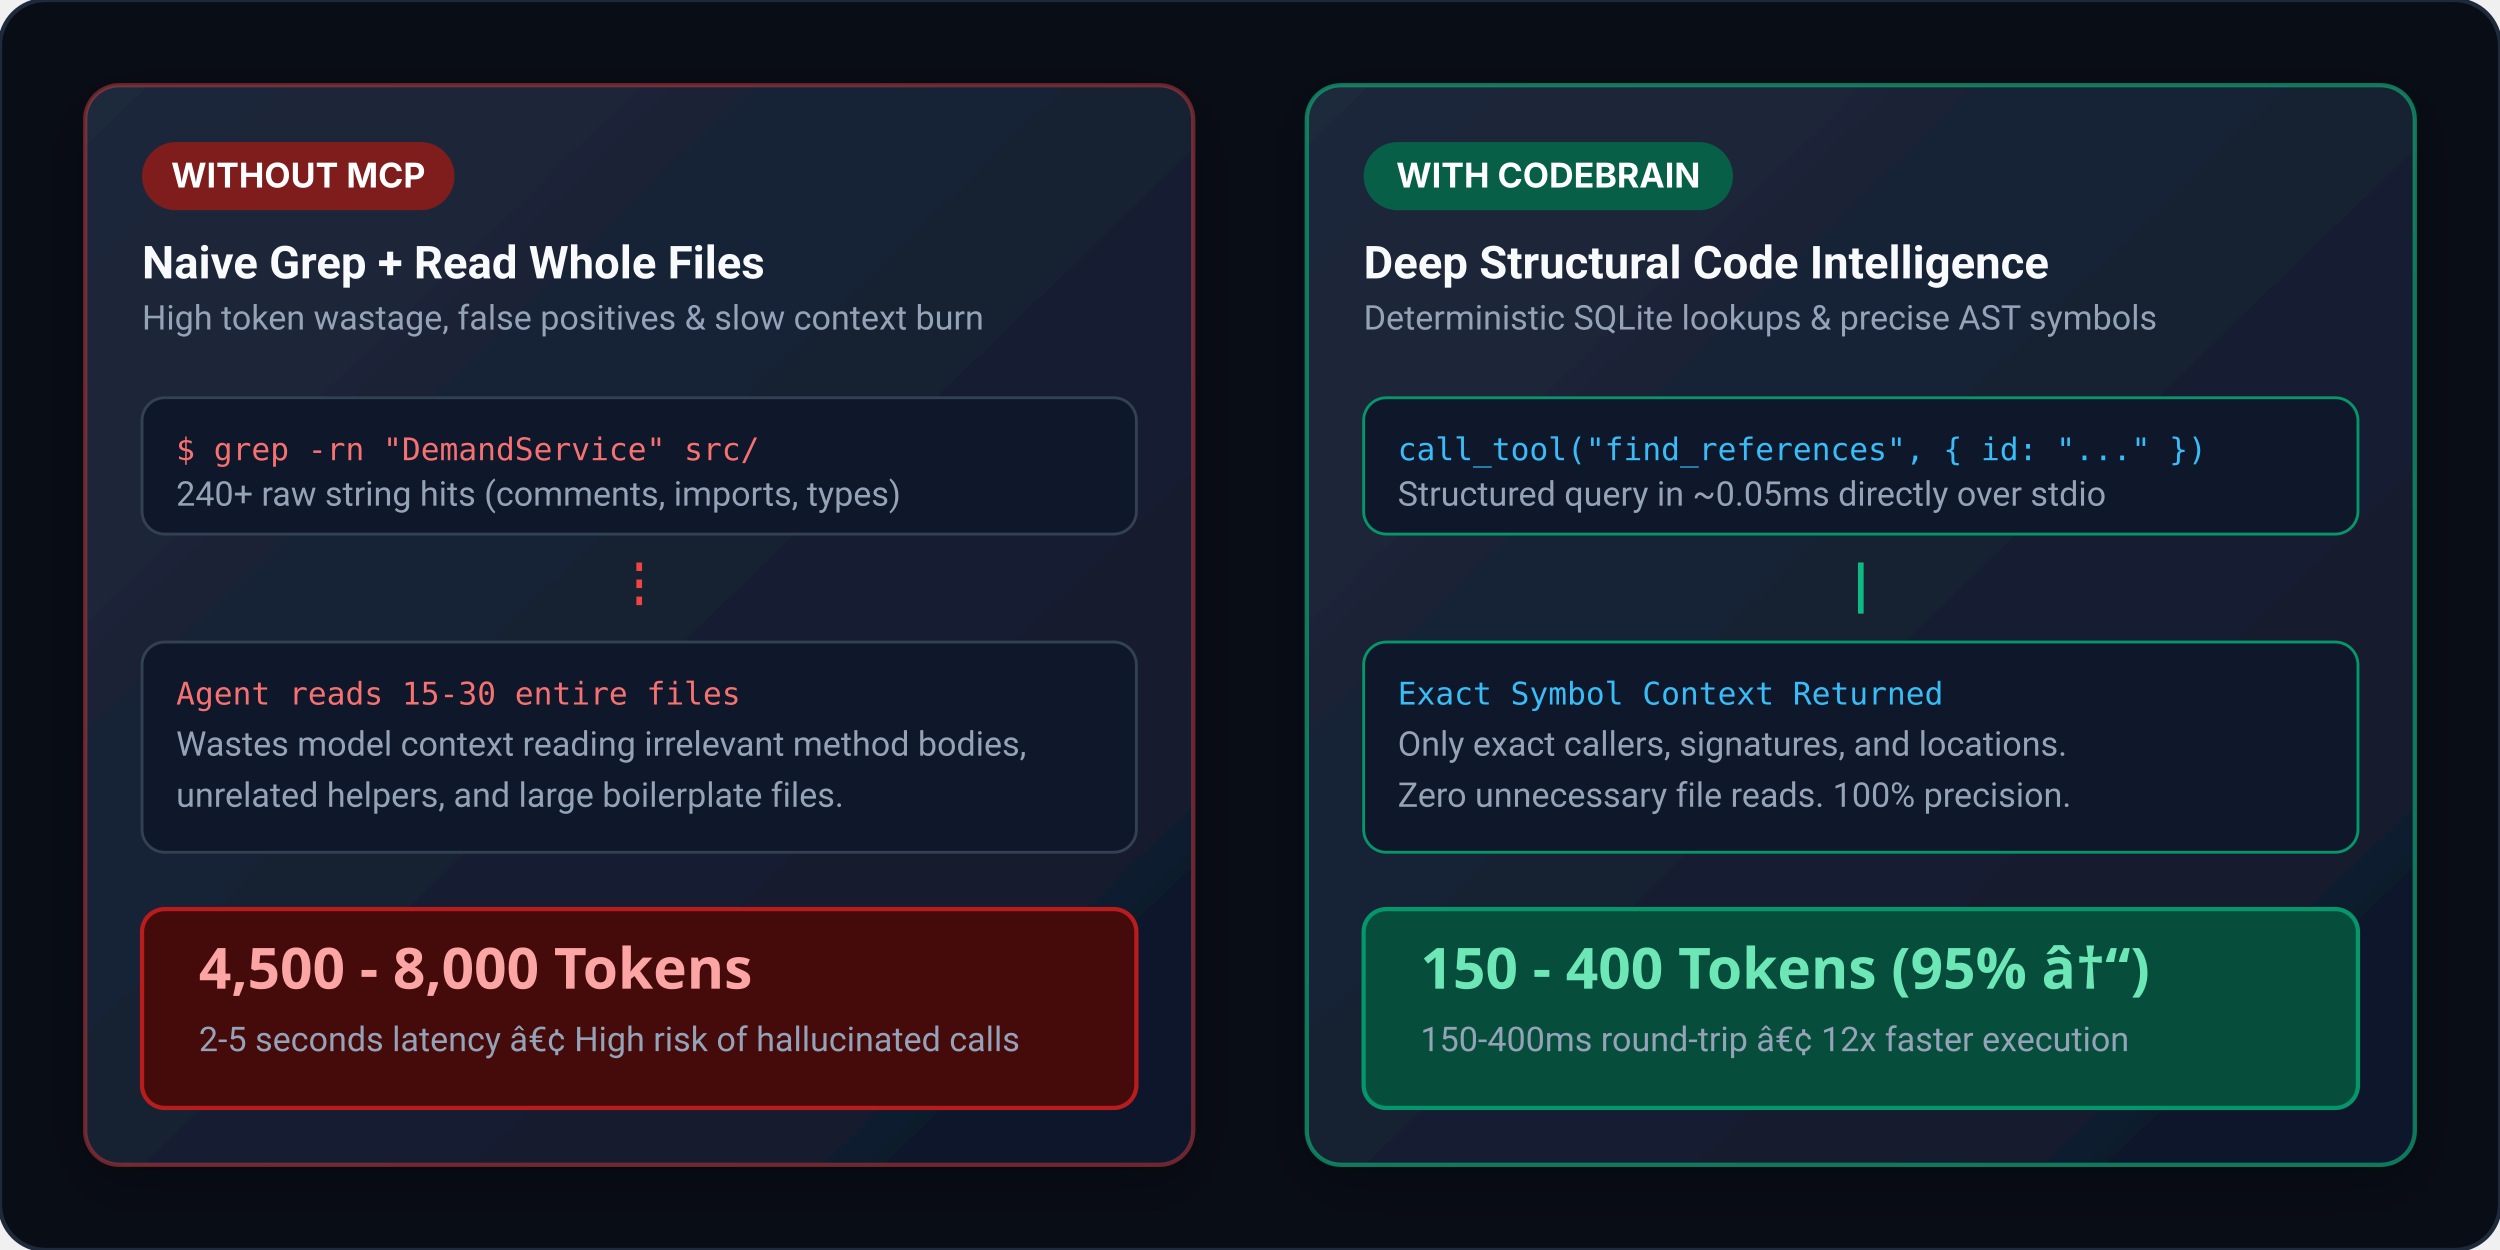
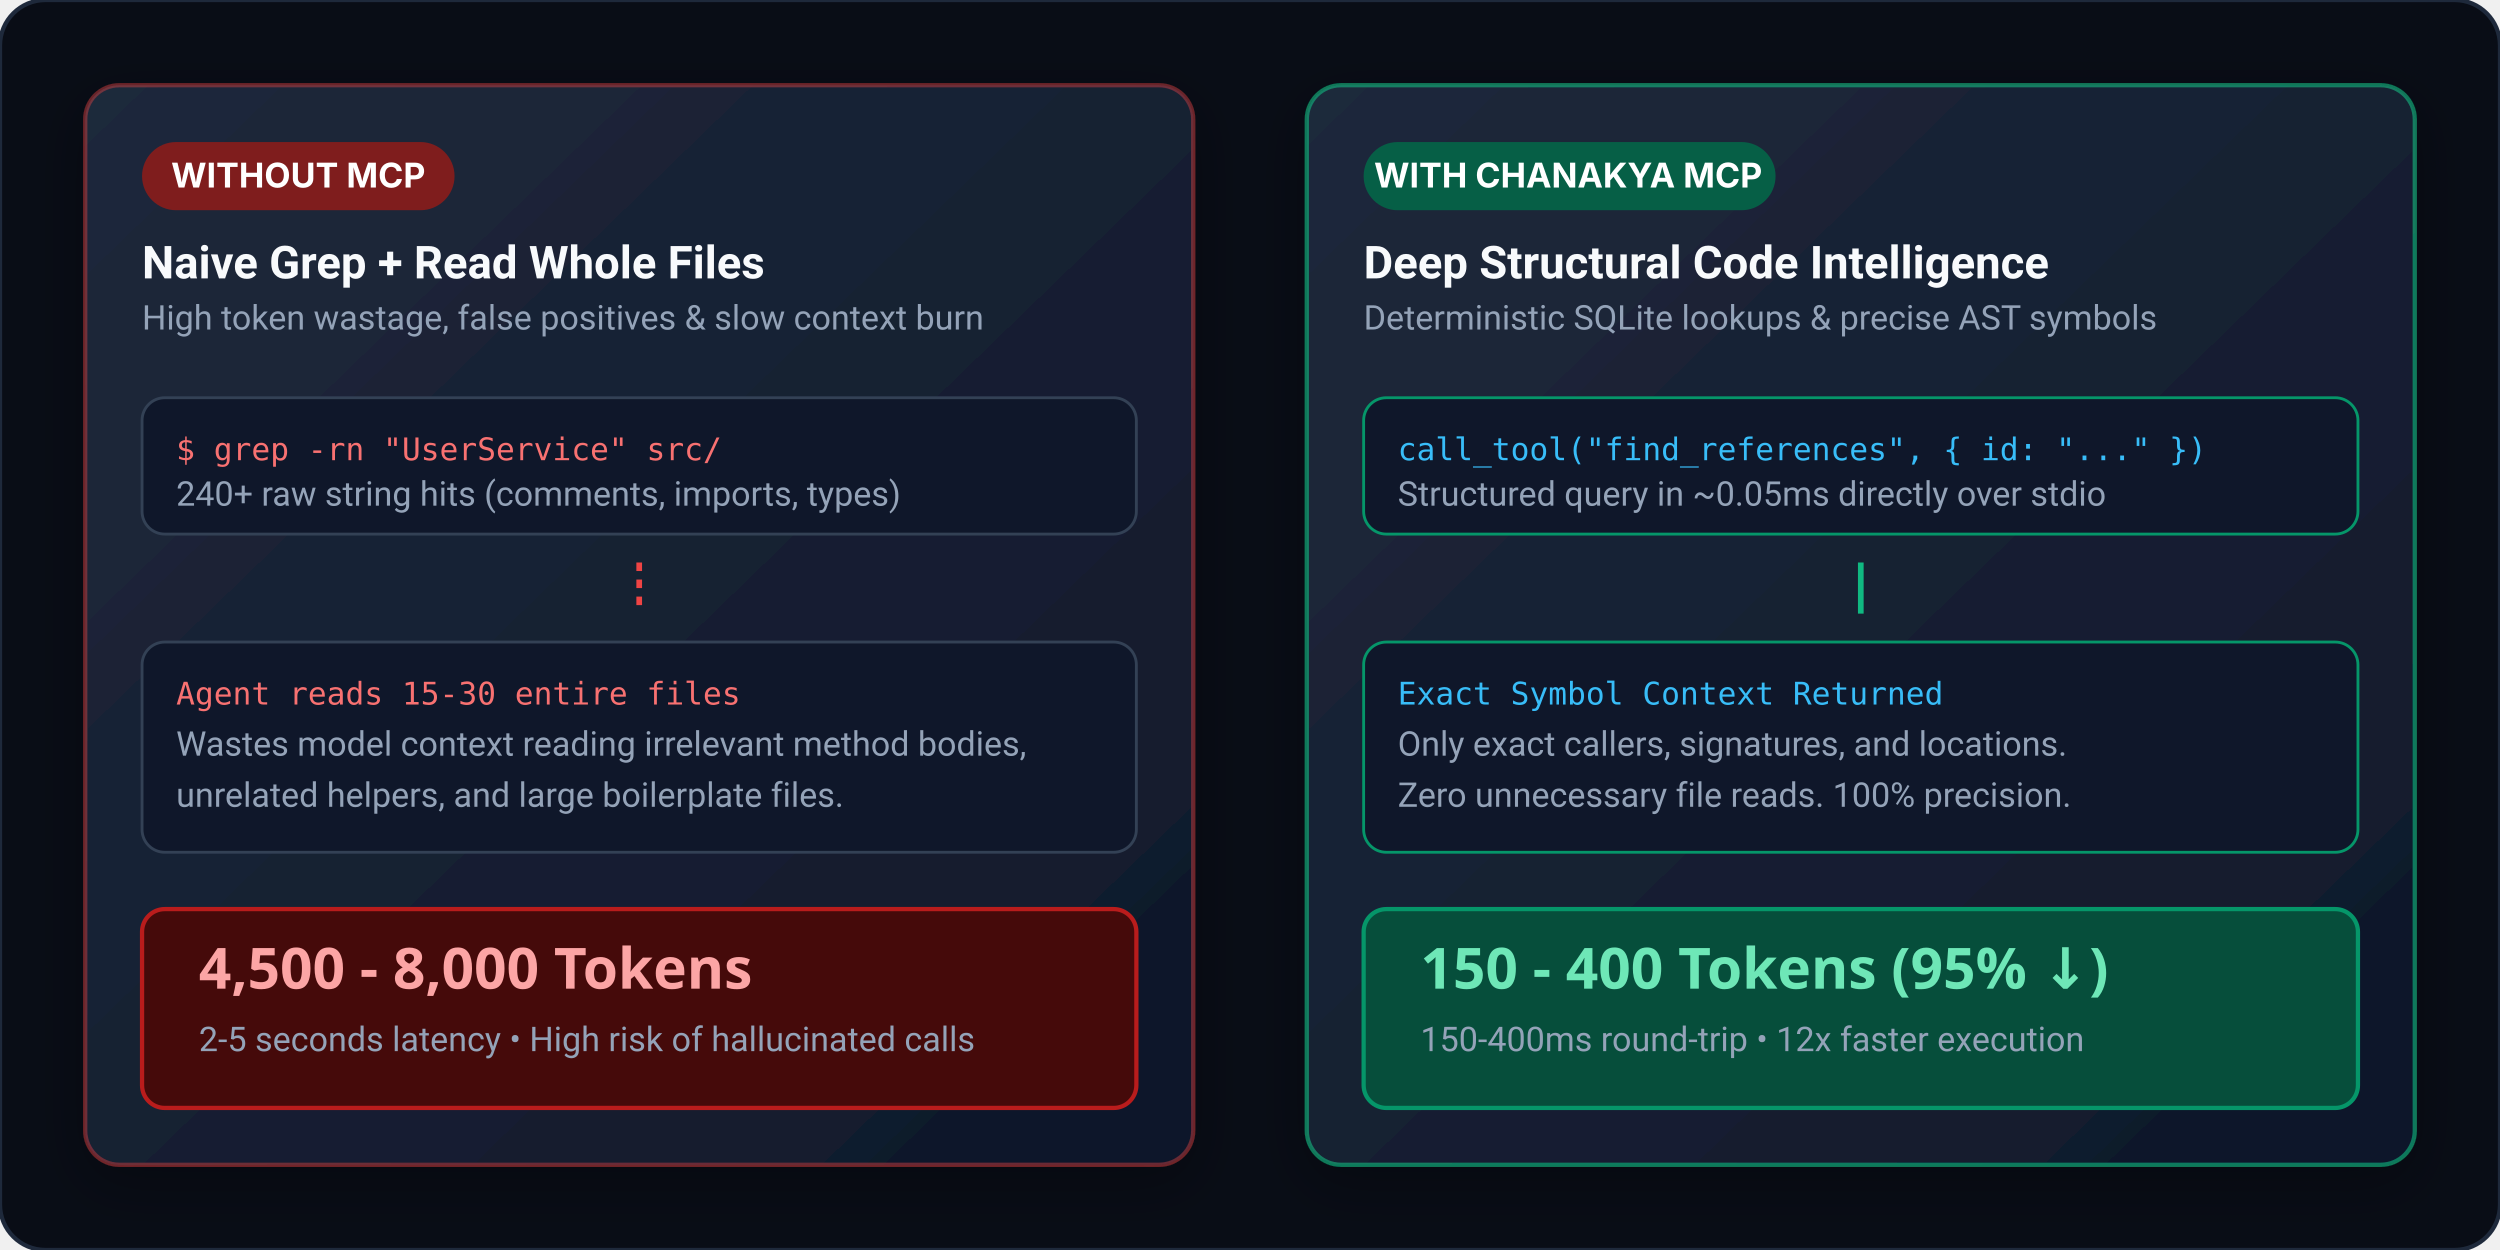
<svg xmlns="http://www.w3.org/2000/svg" viewBox="0 0 880 440" width="100%" height="100%">
  <defs>
    <linearGradient id="cardBg" x1="0%" y1="0%" x2="100%" y2="100%">
      <stop offset="0%" stop-color="#1e293b" />
      <stop offset="100%" stop-color="#0f172a" />
    </linearGradient>
    <linearGradient id="badGrad" x1="0%" y1="0%" x2="100%" y2="100%">
      <stop offset="0%" stop-color="#ef4444" />
      <stop offset="100%" stop-color="#b91c1c" />
    </linearGradient>
    <linearGradient id="goodGrad" x1="0%" y1="0%" x2="100%" y2="100%">
      <stop offset="0%" stop-color="#10b981" />
      <stop offset="100%" stop-color="#059669" />
    </linearGradient>
    <filter id="shadow">
      <feDropShadow dx="0" dy="6" stdDeviation="10" flood-color="#000" flood-opacity="0.3" />
    </filter>
  </defs>
  <style>
    .header { font-family: -apple-system, BlinkMacSystemFont, 'Segoe UI', Roboto, sans-serif; font-size: 16px; font-weight: 700; fill: #f8fafc; }
    .sub { font-family: -apple-system, BlinkMacSystemFont, 'Segoe UI', Roboto, sans-serif; font-size: 12px; fill: #94a3b8; }
    .code { font-family: 'JetBrains Mono', 'Fira Code', monospace; font-size: 11px; fill: #38bdf8; }
    .code-bad { font-family: 'JetBrains Mono', monospace; font-size: 11px; fill: #f87171; }
    .stat-pill { font-family: -apple-system, BlinkMacSystemFont, sans-serif; font-size: 12px; font-weight: 700; fill: #ffffff; }
  </style>
  <rect width="880" height="440" rx="16" fill="#090d16" stroke="#1e293b" stroke-width="1.5" />
  <g transform="translate(30, 30)">
    <rect width="390" height="380" rx="12" fill="url(#cardBg)" stroke="#ef4444" stroke-opacity="0.4" stroke-width="1.5" filter="url(#shadow)" />
    <rect x="20" y="20" width="110" height="24" rx="12" fill="#7f1d1d" />
    <text x="75" y="36" class="stat-pill" text-anchor="middle">WITHOUT MCP</text>
    <text x="20" y="68" class="header">Naive Grep + Read Whole Files</text>
    <text x="20" y="86" class="sub">High token wastage, false positives &amp; slow context burn</text>
    <g transform="translate(20, 110)">
      <rect width="350" height="48" rx="8" fill="#0f172a" stroke="#334155" stroke-width="1" />
-       <text x="12" y="22" class="code-bad">$ grep -rn "DemandService" src/</text>
+       <text x="12" y="22" class="code-bad">$ grep -rn "UserService" src/</text>
      <text x="12" y="38" class="sub">240+ raw string hits (comments, imports, types)</text>
    </g>
    <path d="M195 168 L195 186" stroke="#ef4444" stroke-width="2" stroke-dasharray="3 3" />
    <g transform="translate(20, 196)">
      <rect width="350" height="74" rx="8" fill="#0f172a" stroke="#334155" stroke-width="1" />
      <text x="12" y="22" class="code-bad">Agent reads 15-30 entire files</text>
      <text x="12" y="40" class="sub">Wastes model context reading irrelevant method bodies,</text>
      <text x="12" y="58" class="sub">unrelated helpers, and large boilerplate files.</text>
    </g>
    <g transform="translate(20, 290)">
      <rect width="350" height="70" rx="8" fill="#450a0a" stroke="#b91c1c" stroke-width="1.5" />
      <text x="20" y="28" font-family="sans-serif" font-size="20" font-weight="700" fill="#fca5a5">4,500 - 8,000 Tokens</text>
-       <text x="20" y="50" class="sub" fill="#fecaca">2-5 seconds latency â€¢ High risk of hallucinated calls</text>
+       <text x="20" y="50" class="sub" fill="#fecaca">2-5 seconds latency • High risk of hallucinated calls</text>
    </g>
  </g>
  <g transform="translate(460, 30)">
    <rect width="390" height="380" rx="12" fill="url(#cardBg)" stroke="#10b981" stroke-opacity="0.6" stroke-width="1.5" filter="url(#shadow)" />
-     <rect x="20" y="20" width="130" height="24" rx="12" fill="#065f46" />
-     <text x="85" y="36" class="stat-pill" text-anchor="middle">WITH CODEBRAIN</text>
+     <rect x="20" y="20" width="145" height="24" rx="12" fill="#065f46" />
+     <text x="92" y="36" class="stat-pill" text-anchor="middle">WITH CHANAKYA MCP</text>
    <text x="20" y="68" class="header">Deep Structural Code Intelligence</text>
    <text x="20" y="86" class="sub">Deterministic SQLite lookups &amp; precise AST symbols</text>
    <g transform="translate(20, 110)">
      <rect width="350" height="48" rx="8" fill="#0f172a" stroke="#059669" stroke-width="1" />
      <text x="12" y="22" class="code">call_tool("find_references", { id: "..." })</text>
      <text x="12" y="38" class="sub">Structured query in ~0.05ms directly over stdio</text>
    </g>
    <path d="M195 168 L195 186" stroke="#10b981" stroke-width="2" />
    <g transform="translate(20, 196)">
      <rect width="350" height="74" rx="8" fill="#0f172a" stroke="#059669" stroke-width="1" />
      <text x="12" y="22" class="code">Exact Symbol Context Returned</text>
      <text x="12" y="40" class="sub">Only exact callers, signatures, and locations.</text>
      <text x="12" y="58" class="sub">Zero unnecessary file reads. 100% precision.</text>
    </g>
    <g transform="translate(20, 290)">
      <rect width="350" height="70" rx="8" fill="#064e3b" stroke="#059669" stroke-width="1.5" />
-       <text x="20" y="28" font-family="sans-serif" font-size="20" font-weight="700" fill="#6ee7b7">150 - 400 Tokens (95% â†“)</text>
-       <text x="20" y="50" class="sub" fill="#a7f3d0">150-400ms round-trip â€¢ 12x faster execution</text>
+       <text x="20" y="28" font-family="sans-serif" font-size="20" font-weight="700" fill="#6ee7b7">150 - 400 Tokens (95% ↓)</text>
+       <text x="20" y="50" class="sub" fill="#a7f3d0">150-400ms round-trip • 12x faster execution</text>
    </g>
  </g>
</svg>
